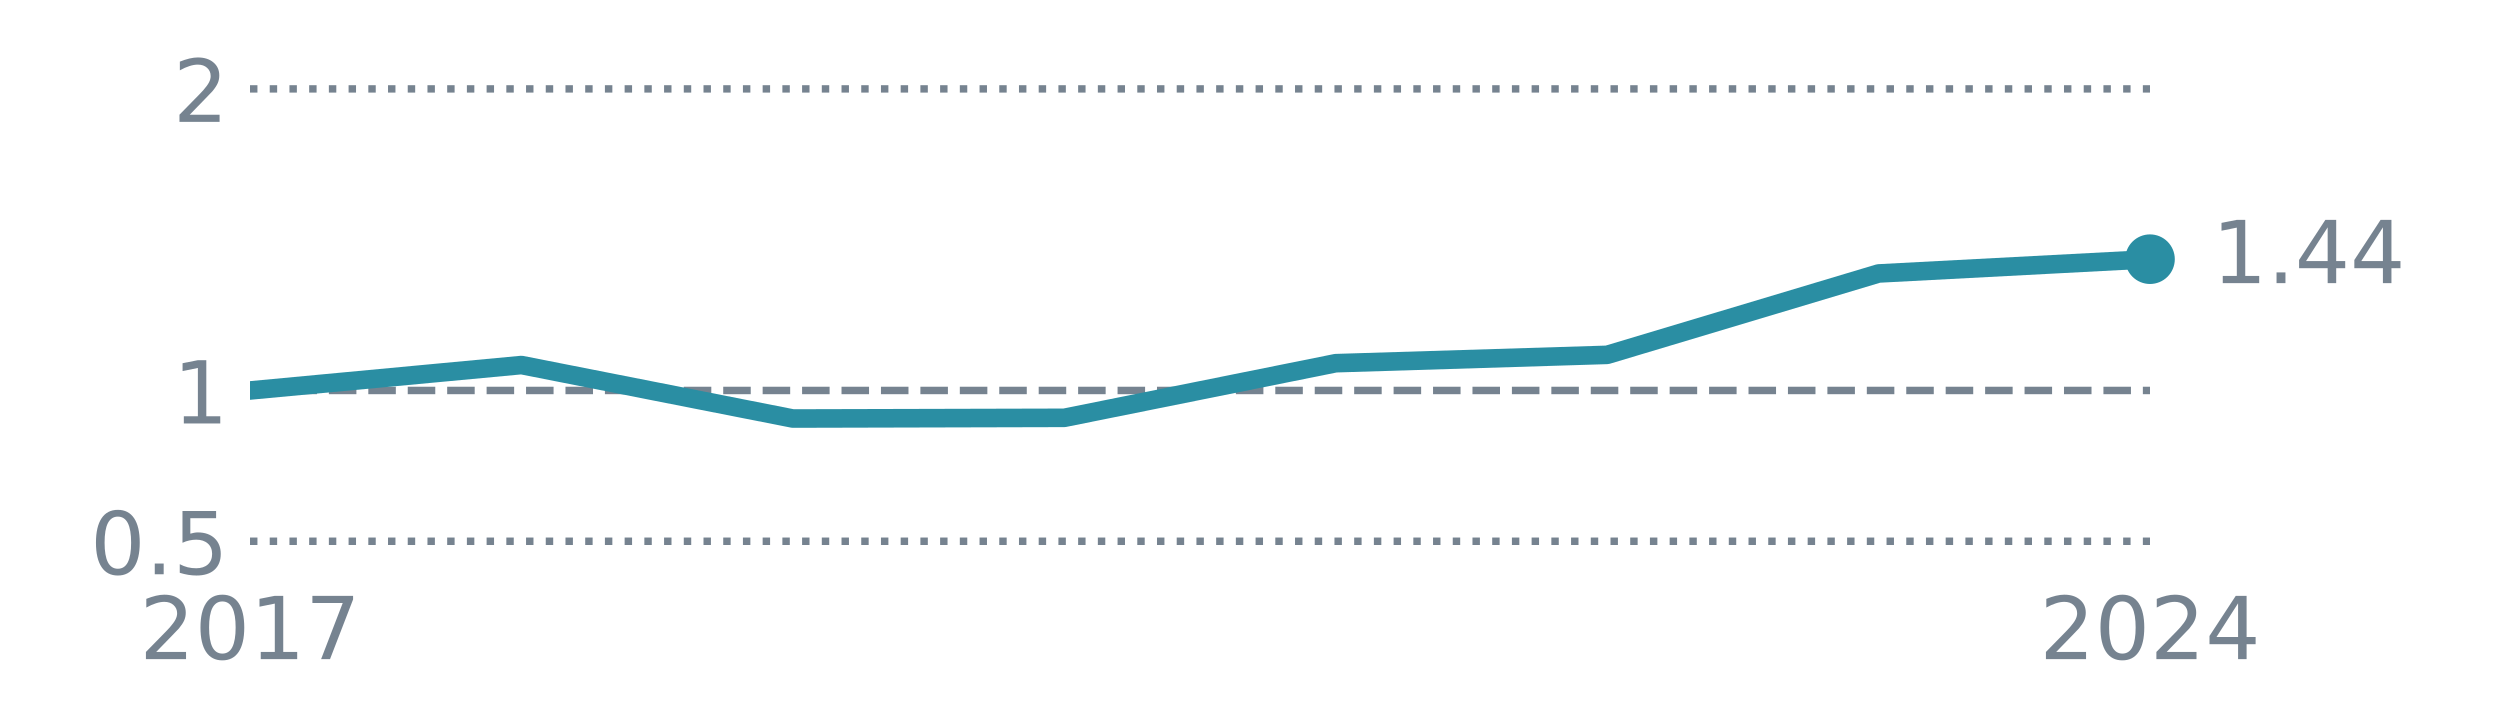
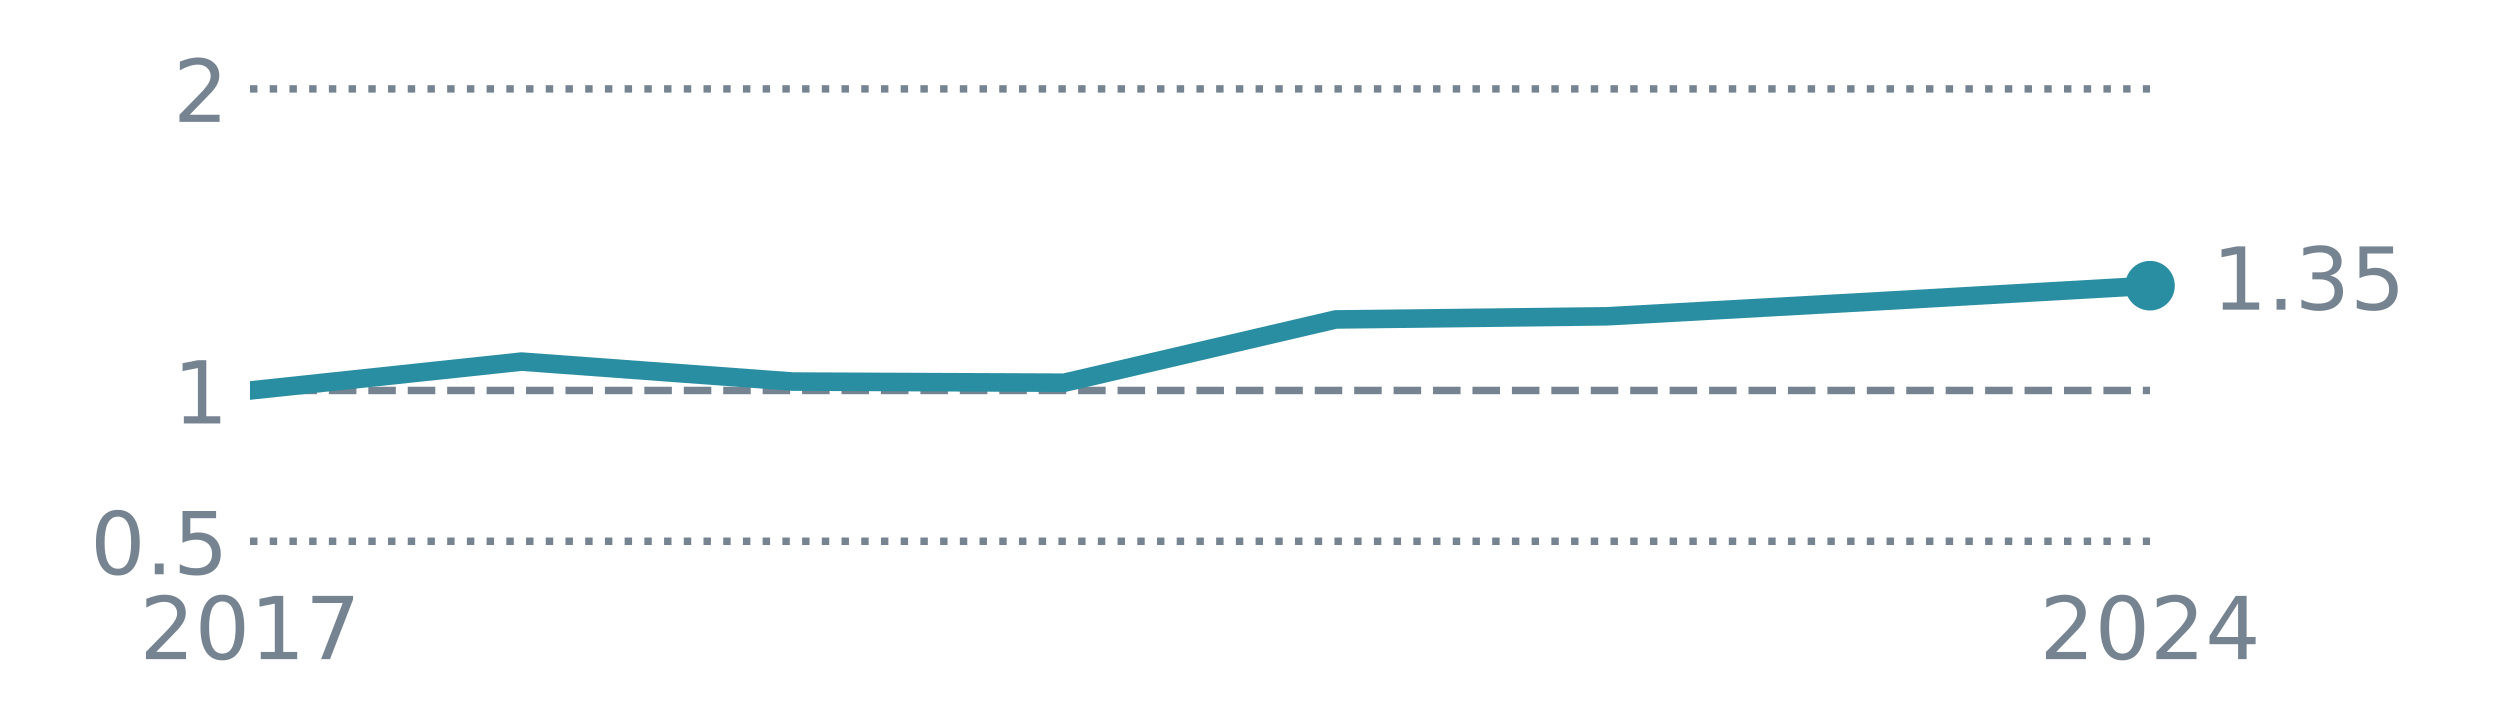
<svg xmlns="http://www.w3.org/2000/svg" xmlns:xlink="http://www.w3.org/1999/xlink" width="403.2pt" height="115.2pt" viewBox="0 0 403.2 115.2" version="1.1">
  <defs>
    <style type="text/css">*{stroke-linejoin: round; stroke-linecap: butt}</style>
  </defs>
  <g id="figure_1">
    <g id="patch_1">
      <path d="M 0 115.2  L 403.2 115.2  L 403.2 0  L 0 0  L 0 115.2  z " style="fill: none" />
    </g>
    <g id="axes_1">
      <g id="patch_2">
        <path d="M 40.32 92.16  L 346.752 92.16  L 346.752 4.608  L 40.32 4.608  L 40.32 92.16  z " style="fill: none" />
      </g>
      <g id="matplotlib.axis_1">
        <g id="xtick_1">
          <g id="line2d_1" />
          <g id="text_1">
            <text style="font-size: 14px; font-family: 'DejaVu Sans', 'Bitstream Vera Sans', 'Computer Modern Sans Serif', 'Lucida Grande', 'Verdana', 'Geneva', 'Lucid', 'Arial', 'Helvetica', 'Avant Garde', sans-serif; text-anchor: middle; fill: #768390" x="40.32" y="106.298" transform="rotate(-0 40.32 106.2978)">2017</text>
          </g>
        </g>
        <g id="xtick_2">
          <g id="line2d_2" />
          <g id="text_2">
            <text style="font-size: 14px; font-family: 'DejaVu Sans', 'Bitstream Vera Sans', 'Computer Modern Sans Serif', 'Lucida Grande', 'Verdana', 'Geneva', 'Lucid', 'Arial', 'Helvetica', 'Avant Garde', sans-serif; text-anchor: middle; fill: #768390" x="346.752" y="106.298" transform="rotate(-0 346.752 106.2978)">2024</text>
          </g>
        </g>
      </g>
      <g id="matplotlib.axis_2">
        <g id="ytick_1">
          <g id="line2d_3" />
          <g id="text_3">
            <text style="font-size: 14px; font-family: 'DejaVu Sans', 'Bitstream Vera Sans', 'Computer Modern Sans Serif', 'Lucida Grande', 'Verdana', 'Geneva', 'Lucid', 'Arial', 'Helvetica', 'Avant Garde', sans-serif; text-anchor: end; fill: #768390" x="36.82" y="92.615" transform="rotate(-0 36.82 92.61491)">0.5</text>
          </g>
        </g>
        <g id="ytick_2">
          <g id="line2d_4" />
          <g id="text_4">
            <text style="font-size: 14px; font-family: 'DejaVu Sans', 'Bitstream Vera Sans', 'Computer Modern Sans Serif', 'Lucida Grande', 'Verdana', 'Geneva', 'Lucid', 'Arial', 'Helvetica', 'Avant Garde', sans-serif; text-anchor: end; fill: #768390" x="36.82" y="68.295" transform="rotate(-0 36.82 68.29491)">1</text>
          </g>
        </g>
        <g id="ytick_3">
          <g id="line2d_5" />
          <g id="text_5">
            <text style="font-size: 14px; font-family: 'DejaVu Sans', 'Bitstream Vera Sans', 'Computer Modern Sans Serif', 'Lucida Grande', 'Verdana', 'Geneva', 'Lucid', 'Arial', 'Helvetica', 'Avant Garde', sans-serif; text-anchor: end; fill: #768390" x="36.82" y="19.655" transform="rotate(-0 36.82 19.65491)">2</text>
          </g>
        </g>
      </g>
      <g id="line2d_6">
        <path d="M 40.32 62.976  L 346.752 62.976  " clip-path="url(#p08a93ff7b9)" style="fill: none; stroke-dasharray: 4.44,1.92; stroke-dashoffset: 0; stroke: #768390; stroke-width: 1.2" />
      </g>
      <g id="line2d_7">
        <path d="M 40.32 87.296  L 346.752 87.296  " clip-path="url(#p08a93ff7b9)" style="fill: none; stroke-dasharray: 1.2,1.98; stroke-dashoffset: 0; stroke: #768390; stroke-width: 1.2" />
      </g>
      <g id="line2d_8">
        <path d="M 40.32 14.336  L 346.752 14.336  " clip-path="url(#p08a93ff7b9)" style="fill: none; stroke-dasharray: 1.2,1.98; stroke-dashoffset: 0; stroke: #768390; stroke-width: 1.2" />
      </g>
      <g id="line2d_9">
-         <path d="M 40.32 62.976  L 84.096 58.875  L 127.872 67.5  L 171.648 67.387  L 215.424 58.577  L 259.2 57.23  L 302.976 44.105  L 346.752 41.802  " clip-path="url(#p08a93ff7b9)" style="fill: none; stroke: #2a8ea3; stroke-width: 3; stroke-linecap: square" />
+         <path d="M 40.32 62.976  L 84.096 58.32  L 127.872 61.539  L 171.648 61.725  L 215.424 51.52  L 259.2 51.012  L 302.976 48.583  L 346.752 46.076  " clip-path="url(#p08a93ff7b9)" style="fill: none; stroke: #2a8ea3; stroke-width: 3; stroke-linecap: square" />
      </g>
      <g id="line2d_10">
        <defs>
          <path id="m9afdfff4cb" d="M 0 3.5  C 0.928 3.5 1.819 3.131 2.475 2.475  C 3.131 1.819 3.5 0.928 3.5 0  C 3.5 -0.928 3.131 -1.819 2.475 -2.475  C 1.819 -3.131 0.928 -3.5 0 -3.5  C -0.928 -3.5 -1.819 -3.131 -2.475 -2.475  C -3.131 -1.819 -3.5 -0.928 -3.5 0  C -3.5 0.928 -3.131 1.819 -2.475 2.475  C -1.819 3.131 -0.928 3.5 0 3.5  z " style="stroke: #2a8ea3" />
        </defs>
        <g>
-           <use xlink:href="#m9afdfff4cb" x="346.752" y="41.802" style="fill: #2a8ea3; stroke: #2a8ea3" />
+           <use xlink:href="#m9afdfff4cb" x="346.752" y="46.076" style="fill: #2a8ea3; stroke: #2a8ea3" />
        </g>
      </g>
      <g id="text_6">
-         <text style="font-size: 14px; font-family: 'DejaVu Sans', 'Bitstream Vera Sans', 'Computer Modern Sans Serif', 'Lucida Grande', 'Verdana', 'Geneva', 'Lucid', 'Arial', 'Helvetica', 'Avant Garde', sans-serif; text-anchor: start; fill: #768390" x="356.752" y="45.665" transform="rotate(-0 356.752 45.66531)">1.44</text>
+         <text style="font-size: 14px; font-family: 'DejaVu Sans', 'Bitstream Vera Sans', 'Computer Modern Sans Serif', 'Lucida Grande', 'Verdana', 'Geneva', 'Lucid', 'Arial', 'Helvetica', 'Avant Garde', sans-serif; text-anchor: start; fill: #768390" x="356.752" y="49.939" transform="rotate(-0 356.752 49.93913)">1.35</text>
      </g>
    </g>
  </g>
  <defs>
    <clipPath id="p08a93ff7b9">
      <rect x="40.32" y="4.608" width="306.432" height="87.552" />
    </clipPath>
  </defs>
</svg>
